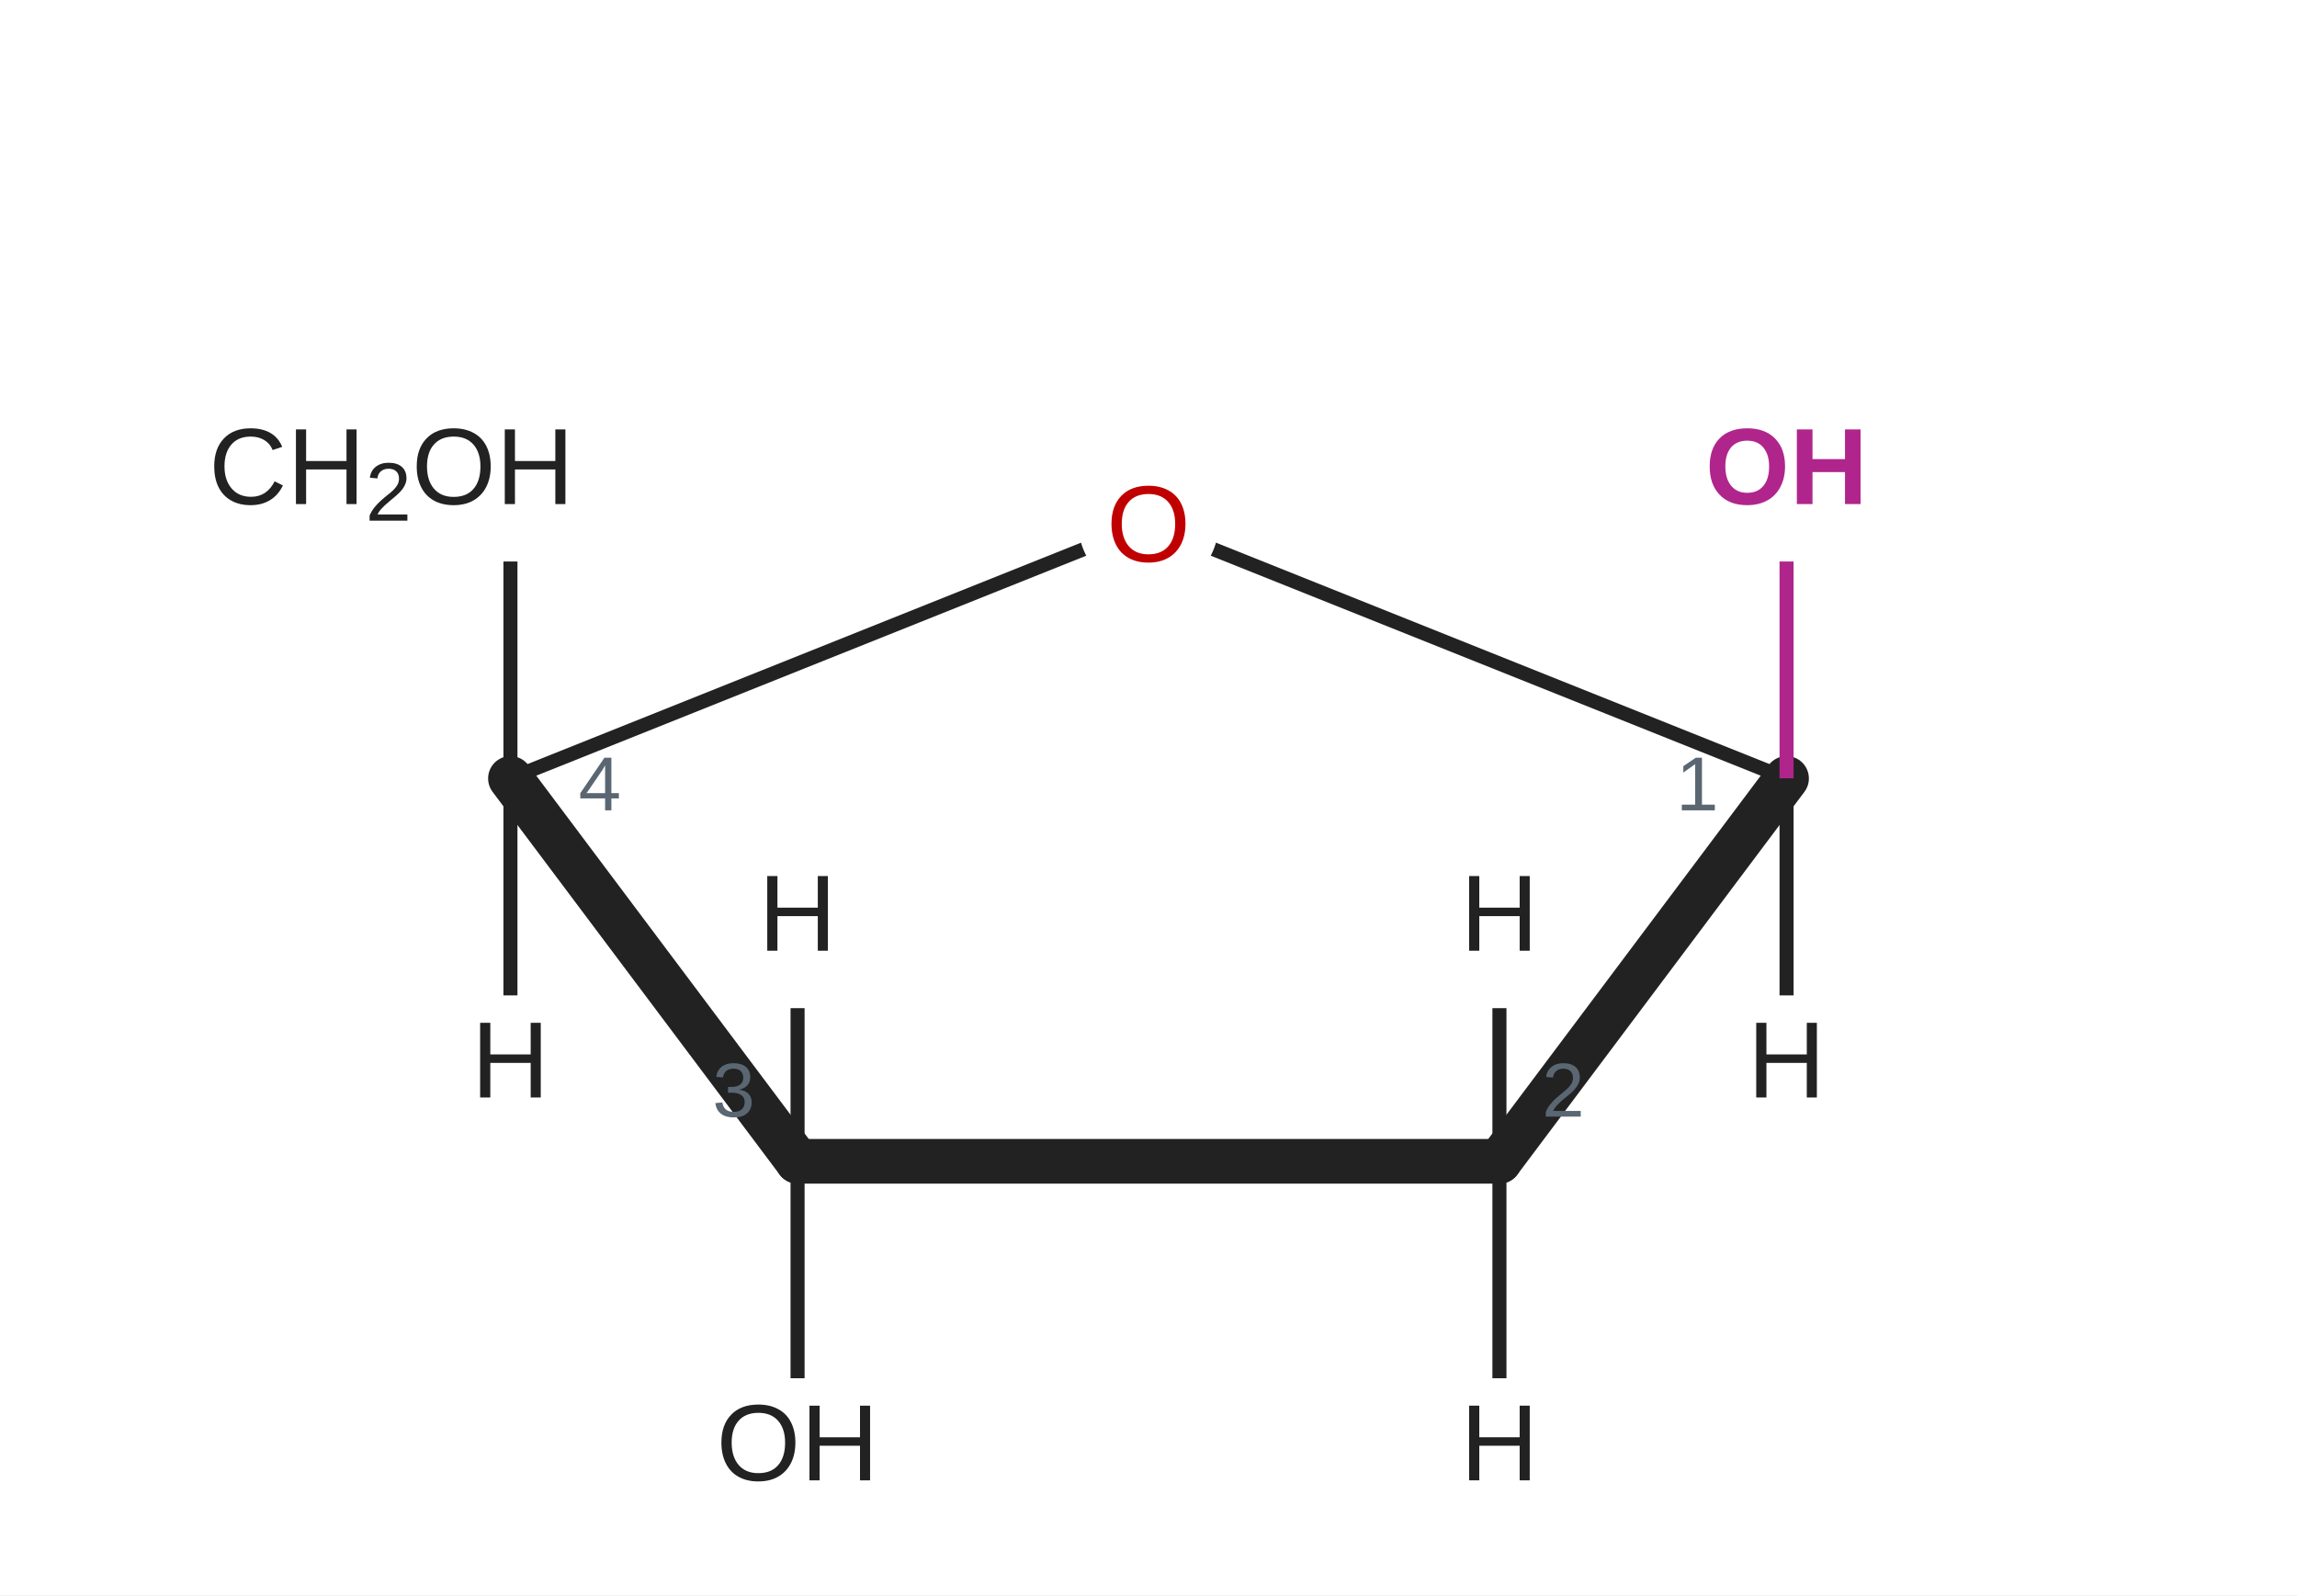
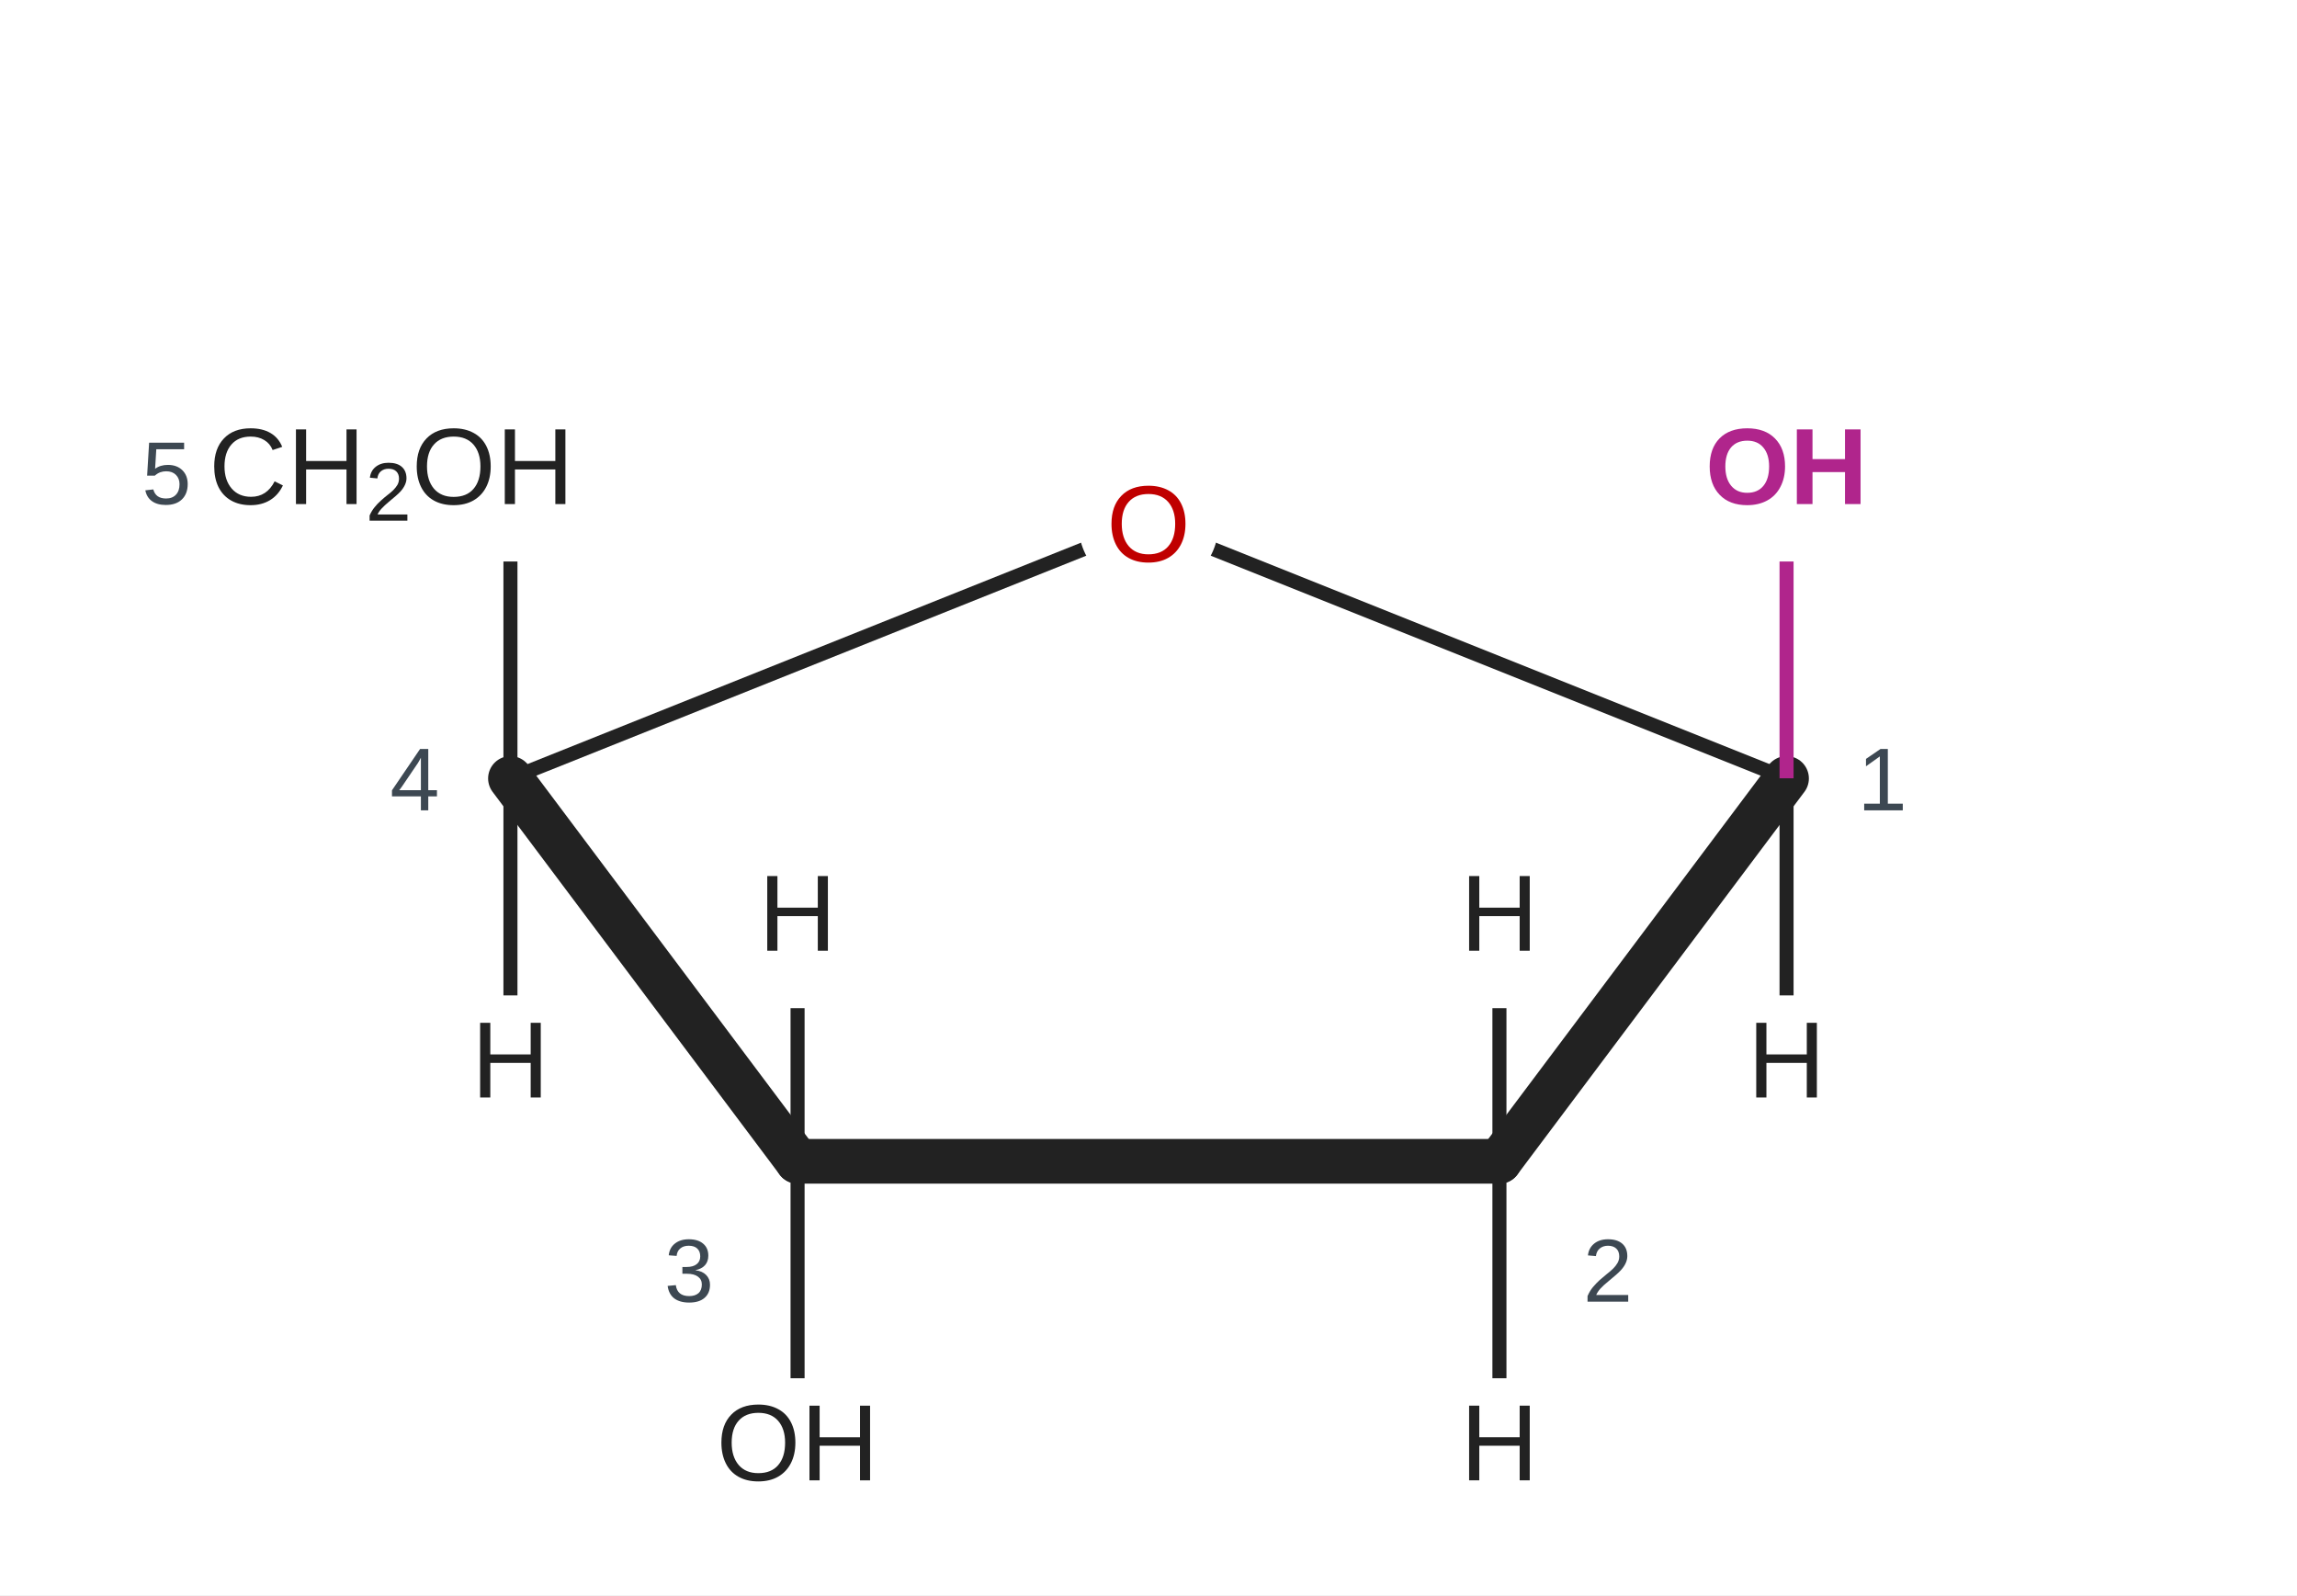
<svg xmlns="http://www.w3.org/2000/svg" viewBox="0 0 360 250" width="360" height="250" font-family="Tahoma, Arial, sans-serif" role="img" aria-label="2-desoxi-beta-D-ribofuranosa (proyección de Haworth)">
  <rect width="100%" height="100%" fill="#ffffff" />
  <line x1="80" y1="122" x2="180" y2="82" stroke="#222" stroke-width="2.2" stroke-linecap="round" />
  <line x1="180" y1="82" x2="280" y2="122" stroke="#222" stroke-width="2.2" stroke-linecap="round" />
  <line x1="280" y1="122" x2="235" y2="182" stroke="#222" stroke-width="7" stroke-linecap="round" />
  <line x1="235" y1="182" x2="125" y2="182" stroke="#222" stroke-width="7" stroke-linecap="round" />
  <line x1="125" y1="182" x2="80" y2="122" stroke="#222" stroke-width="7" stroke-linecap="round" />
  <line x1="280" y1="122" x2="280" y2="88" stroke="#b0258c" stroke-width="2.2" />
  <text x="280" y="79" font-size="17" text-anchor="middle" fill="#b0258c" font-weight="bold">OH</text>
  <line x1="280" y1="122" x2="280" y2="156" stroke="#222" stroke-width="2.2" />
  <text x="280" y="172" font-size="17" text-anchor="middle" fill="#222" font-weight="normal">H</text>
  <line x1="235" y1="182" x2="235" y2="158" stroke="#222" stroke-width="2.2" />
  <text x="235" y="149" font-size="17" text-anchor="middle" fill="#222" font-weight="normal">H</text>
  <line x1="235" y1="182" x2="235" y2="216" stroke="#222" stroke-width="2.2" />
  <text x="235" y="232" font-size="17" text-anchor="middle" fill="#222" font-weight="normal">H</text>
  <line x1="125" y1="182" x2="125" y2="158" stroke="#222" stroke-width="2.2" />
  <text x="125" y="149" font-size="17" text-anchor="middle" fill="#222" font-weight="normal">H</text>
  <line x1="125" y1="182" x2="125" y2="216" stroke="#222" stroke-width="2.2" />
  <text x="125" y="232" font-size="17" text-anchor="middle" fill="#222" font-weight="normal">OH</text>
  <line x1="80" y1="122" x2="80" y2="88" stroke="#222" stroke-width="2.2" />
  <text x="90" y="79" font-size="17" text-anchor="end" fill="#222" font-weight="normal">CH<tspan baseline-shift="sub" font-size="13">2</tspan>OH</text>
  <line x1="80" y1="122" x2="80" y2="156" stroke="#222" stroke-width="2.2" />
  <text x="80" y="172" font-size="17" text-anchor="middle" fill="#222" font-weight="normal">H</text>
  <circle cx="180" cy="82" r="11" fill="#fff" />
  <text x="180" y="88" font-size="17" text-anchor="middle" fill="#c00000">O</text>
-   <text x="266" y="127" font-size="12" text-anchor="middle" fill="#5a6772">1</text>
-   <text x="245" y="175" font-size="12" text-anchor="middle" fill="#5a6772">2</text>
-   <text x="115" y="175" font-size="12" text-anchor="middle" fill="#5a6772">3</text>
-   <text x="94" y="127" font-size="12" text-anchor="middle" fill="#5a6772">4</text>
+   <text x="295" y="127" font-size="14" text-anchor="middle" fill="#3d4852" stroke="#fff" stroke-width="3" paint-order="stroke">1</text>
+   <text x="252" y="204" font-size="14" text-anchor="middle" fill="#3d4852" stroke="#fff" stroke-width="3" paint-order="stroke">2</text>
+   <text x="108" y="204" font-size="14" text-anchor="middle" fill="#3d4852" stroke="#fff" stroke-width="3" paint-order="stroke">3</text>
+   <text x="65" y="127" font-size="14" text-anchor="middle" fill="#3d4852" stroke="#fff" stroke-width="3" paint-order="stroke">4</text>
+   <text x="30" y="79" font-size="14" text-anchor="end" fill="#3d4852" stroke="#fff" stroke-width="3" paint-order="stroke">5</text>
</svg>
